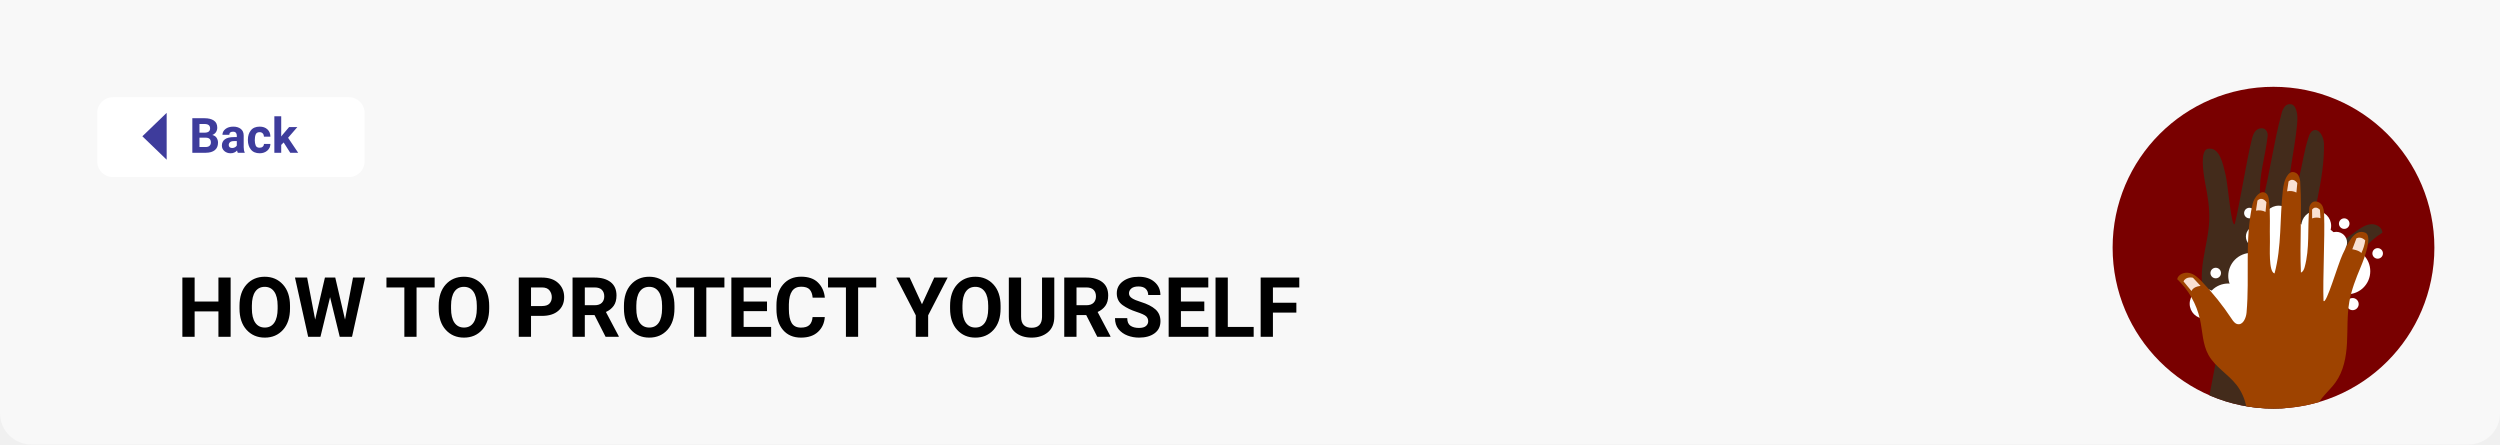
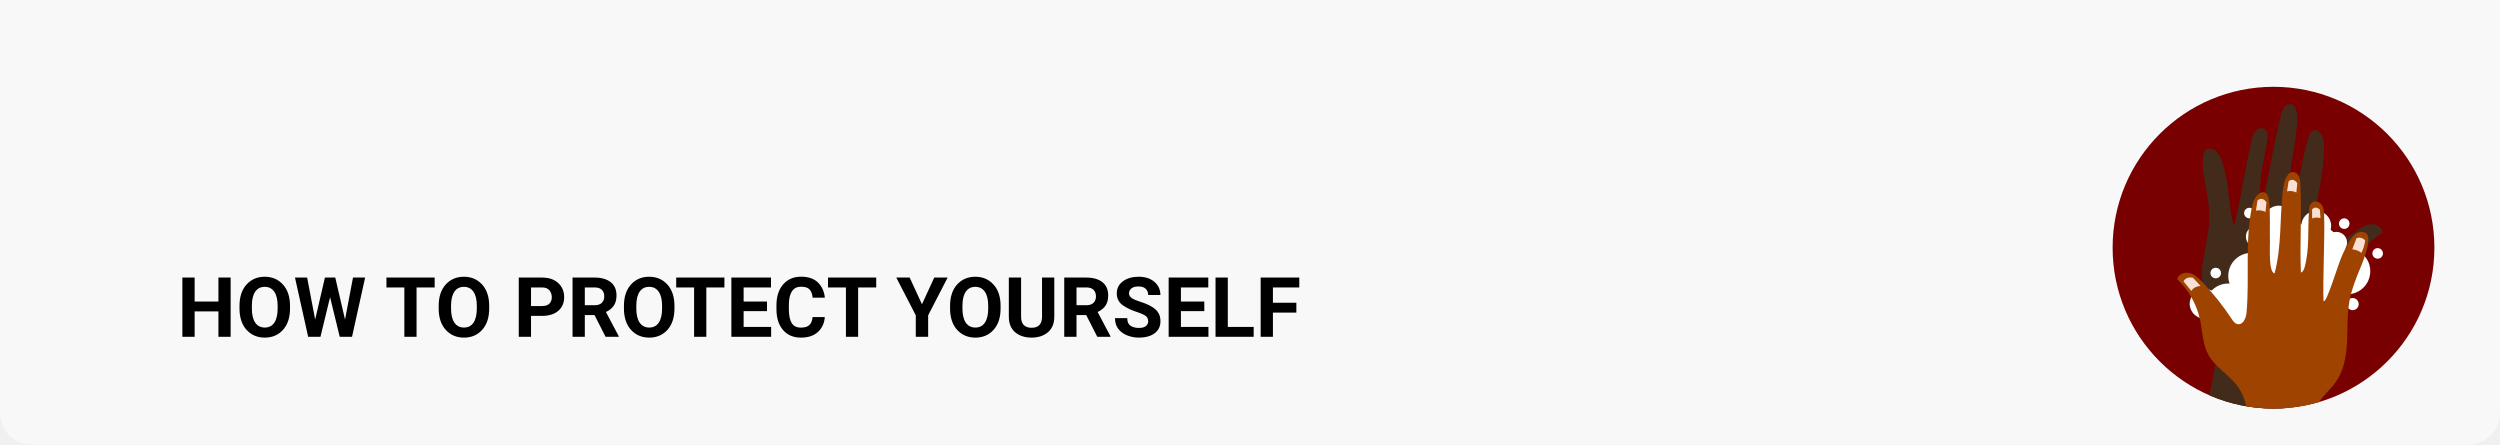
<svg xmlns="http://www.w3.org/2000/svg" width="1440" height="256" viewBox="0 0 1440 256">
  <defs>
    <clipPath id="a">
      <circle cx="92.67" cy="92.67" r="92.67" fill="none" />
    </clipPath>
  </defs>
  <g transform="translate(-240)">
    <path d="M0,0H1440a0,0,0,0,1,0,0V238a18,18,0,0,1-18,18H18A18,18,0,0,1,0,238V0A0,0,0,0,1,0,0Z" transform="translate(240)" fill="#f8f8f8" />
    <text transform="translate(342 194)" font-size="48" font-family="Roboto-Bold, Roboto" font-weight="700">
      <tspan x="0" y="0">HOW TO PROTECT YOURSELF</tspan>
    </text>
-     <rect width="154" height="46" rx="9" transform="translate(296 56)" fill="#fff" />
-     <text transform="translate(349 88)" fill="#3e3c9c" font-size="28" font-family="Roboto-Bold, Roboto" font-weight="700">
-       <tspan x="0" y="0">Back</tspan>
-     </text>
-     <path d="M13.5,0,27,14H0Z" transform="translate(322 92) rotate(-90)" fill="#3e3c9c" />
    <g transform="translate(969.821 -193.746)">
      <g transform="translate(487.046 243.746)" clip-path="url(#a)">
        <circle cx="92.67" cy="92.67" r="92.67" fill="#790000" />
        <g transform="translate(37.19 9.96)">
          <g transform="translate(14.146)">
            <path d="M531.333,437.8q4.368-22.89,8.736-45.779c.616-3.224,1.233-6.52.731-9.786-.912-5.94-5.318-10.807-7.8-16.339-3.307-7.379-3.08-15.727-1.887-23.6s3.295-15.629,3.545-23.6c.218-6.943-.974-13.881-2.3-20.74-1.3-6.762-2.926-18.58,1.13-20,7.137-1.672,9.061,8.755,10.541,14.818s3.278,30.786,5.306,28.433c3.087-12.538,6.623-35.787,9.71-48.325.491-1.995,1.042-4.095,2.526-5.534s4.233-1.853,5.663-.3a4.7,4.7,0,0,1,1.028,3.71c-1.429,12.114-5.045,22.347-4.337,33.734.081,1.285.342,2.746,1.459,3.455,4.326-16.955,6.375-33.679,10.852-50.217a9.663,9.663,0,0,1,2.015-4.3,3.757,3.757,0,0,1,4.459-.879,4.358,4.358,0,0,1,1.567,1.939c1.368,2.892,1.236,6.192.956,9.331-1.43,15.967-6.024,31.681-5.064,47.732,3.64-.1,5.645-14.525,6.353-17.489,1.783-7.475,2.908-15.759,5.376-23.034.482-1.418,1.088-2.963,2.456-3.632,3.539-1.732,6.289,3.675,6.361,7.563.388,20.972-6.917,41.149-9.382,61.924-.375,3.164.52,7.655,3.8,7.6,1.519-.025,2.718-1.158,3.77-2.2a151.8,151.8,0,0,1,21.358-17.645c2.386-1.63,4.992-3.25,7.935-3.327s6.192,2.046,6.183,4.911a45.668,45.668,0,0,0-17.573,19.972c-2.908,6.474-4.363,13.786-9.046,19.162-5.16,5.922-13.355,8.465-19.359,13.578-7.07,6.023-10.577,15.251-11.457,24.433s.6,18.455,2.078,27.614Z" transform="translate(-530.312 -252.14)" fill="#432b1b" />
          </g>
          <g transform="translate(7.2 58.509)">
            <path d="M577.589,310.028a8.576,8.576,0,1,1-8.576-8.576A8.576,8.576,0,0,1,577.589,310.028Z" transform="translate(-517.748 -301.452)" fill="#fff" />
            <path d="M541.61,350.406a8.576,8.576,0,1,1-8.576-8.576A8.576,8.576,0,0,1,541.61,350.406Z" transform="translate(-524.458 -293.921)" fill="#fff" />
            <path d="M595.829,312.571a8.576,8.576,0,1,1-8.576-8.576A8.576,8.576,0,0,1,595.829,312.571Z" transform="translate(-514.346 -300.978)" fill="#fff" />
            <path d="M564.167,317.433a6.21,6.21,0,1,1-6.21-6.21A6.21,6.21,0,0,1,564.167,317.433Z" transform="translate(-519.368 -299.63)" fill="#fff" />
            <path d="M542.486,357.968a6.21,6.21,0,1,1-6.21-6.21A6.211,6.211,0,0,1,542.486,357.968Z" transform="translate(-523.412 -292.07)" fill="#fff" />
            <path d="M548.613,346.862a6.21,6.21,0,1,1-6.21-6.21A6.21,6.21,0,0,1,548.613,346.862Z" transform="translate(-522.269 -294.141)" fill="#fff" />
            <path d="M602.816,320.368a6.21,6.21,0,1,1-6.209-6.21A6.21,6.21,0,0,1,602.816,320.368Z" transform="translate(-512.16 -299.082)" fill="#fff" />
            <path d="M607.373,336.394a6.21,6.21,0,1,1-6.21-6.21A6.21,6.21,0,0,1,607.373,336.394Z" transform="translate(-511.31 -296.093)" fill="#fff" />
            <path d="M609.229,331.16a6.21,6.21,0,1,1-6.21-6.21A6.21,6.21,0,0,1,609.229,331.16Z" transform="translate(-510.964 -297.069)" fill="#fff" />
            <path d="M551.131,304.314a3.041,3.041,0,1,1,1.592,3.995A3.04,3.04,0,0,1,551.131,304.314Z" transform="translate(-519.53 -301.261)" fill="#fff" />
            <path d="M534.791,333.432a3.041,3.041,0,1,1,1.592,3.995A3.041,3.041,0,0,1,534.791,333.432Z" transform="translate(-522.577 -295.831)" fill="#fff" />
            <path d="M613.4,323.9a3.042,3.042,0,1,1,1.594,3.995A3.042,3.042,0,0,1,613.4,323.9Z" transform="translate(-507.917 -297.608)" fill="#fff" />
            <path d="M603,310.641a3.041,3.041,0,1,1-3.041-3.041A3.041,3.041,0,0,1,603,310.641Z" transform="translate(-510.944 -300.305)" fill="#fff" />
            <g transform="translate(3.441 4.58)">
              <circle cx="19.963" cy="19.963" r="19.963" transform="matrix(0.226, -0.974, 0.974, 0.226, 27.884, 38.893)" fill="#fff" />
              <circle cx="13.279" cy="13.279" r="13.279" transform="translate(14.709 28.697) rotate(-22.5)" fill="#fff" />
              <circle cx="13.279" cy="13.279" r="13.279" transform="translate(51.297 20.144) rotate(-45)" fill="#fff" />
              <circle cx="13.279" cy="13.279" r="13.279" transform="translate(0 53.532) rotate(-45)" fill="#fff" />
              <path d="M564.791,349.955a4.88,4.88,0,1,1,4.879,4.879A4.879,4.879,0,0,1,564.791,349.955Z" transform="translate(-520.377 -297.896)" fill="#fff" />
              <circle cx="9.005" cy="9.005" r="9.005" transform="translate(23.832 42.027)" fill="#fff" />
              <path d="M586.1,338.805a3.495,3.495,0,1,1,3.494,3.494A3.5,3.5,0,0,1,586.1,338.805Z" transform="translate(-516.402 -299.718)" fill="#fff" />
              <path d="M559.678,363.62a3.495,3.495,0,1,1,3.494,3.494A3.494,3.494,0,0,1,559.678,363.62Z" transform="translate(-521.33 -295.089)" fill="#fff" />
            </g>
            <g transform="translate(23.468 13.329)">
              <circle cx="19.963" cy="19.963" r="19.963" transform="translate(20.806 28.232) rotate(-45)" fill="#fff" />
              <circle cx="13.279" cy="13.279" r="13.279" transform="translate(10.491 40.948) rotate(-47.415)" fill="#fff" />
              <circle cx="13.279" cy="13.279" r="13.279" transform="translate(53.993 11.138)" fill="#fff" />
              <circle cx="13.279" cy="13.279" r="13.279" transform="matrix(0.23, -0.973, 0.973, 0.23, 0, 67.677)" fill="#fff" />
              <path d="M579.306,360.929a4.88,4.88,0,1,1,4.879,4.88A4.88,4.88,0,0,1,579.306,360.929Z" transform="translate(-537.696 -304.598)" fill="#fff" />
              <circle cx="9.005" cy="9.005" r="9.005" transform="translate(18.304 50.341) rotate(-22.059)" fill="#fff" />
              <path d="M600.614,349.779a3.495,3.495,0,1,1,3.494,3.5A3.495,3.495,0,0,1,600.614,349.779Z" transform="translate(-533.722 -306.419)" fill="#fff" />
              <path d="M574.193,374.6a3.495,3.495,0,1,1,3.494,3.494A3.494,3.494,0,0,1,574.193,374.6Z" transform="translate(-538.65 -301.791)" fill="#fff" />
            </g>
          </g>
          <g transform="translate(0 39.115)">
            <path d="M596.474,477.106l.8-46.6c.057-3.282.126-6.635,1.284-9.729,2.107-5.628,7.414-9.493,10.972-14.4,4.745-6.547,6.228-14.766,6.668-22.717s-.032-15.972,1.351-23.829c1.206-6.841,3.79-13.389,6.487-19.834,2.658-6.353,6.66-17.59,2.979-19.805-6.644-3.094-10.66,6.719-13.346,12.352s-9.5,29.468-11,26.751c-.462-12.9.827-36.387.367-49.291-.074-2.053-.183-4.22-1.342-5.934s-3.766-2.679-5.483-1.45a4.7,4.7,0,0,0-1.763,3.422c-1.077,12.151.372,22.907-2.647,33.908-.341,1.241-.9,2.617-2.135,3.084-.771-17.481.641-34.271-.364-51.373a9.658,9.658,0,0,0-1.092-4.624,3.758,3.758,0,0,0-4.186-1.771,4.354,4.354,0,0,0-1.93,1.578c-1.93,2.551-2.476,5.808-2.842,8.938-1.863,15.922-.577,32.243-4.795,47.76-3.544-.842-2.559-15.372-2.647-18.418-.218-7.681.374-16.021-.556-23.646-.182-1.487-.459-3.123-1.662-4.058-3.111-2.419-6.907,2.313-7.772,6.1-4.664,20.449-1.635,41.693-3.467,62.534-.28,3.174-2.073,7.387-5.274,6.663-1.482-.335-2.425-1.688-3.242-2.926a151.615,151.615,0,0,0-17.3-21.637c-2-2.083-4.223-4.2-7.088-4.878s-6.481.737-7.056,3.544a45.669,45.669,0,0,1,13.123,23.142c1.523,6.932,1.455,14.386,4.941,20.606,3.839,6.852,11.343,11.014,16.176,17.248,5.69,7.339,7.238,17.089,6.223,26.256s-4.358,17.944-7.676,26.607Z" transform="translate(-518.39 -285.107)" fill="#9e4300" />
          </g>
          <g transform="translate(3.645 43.611)">
            <path d="M603.4,323.659s3.995.6,5.208,2.194a23.771,23.771,0,0,0,2.241-7.274s-2.232-2.569-5.051-1.228Z" transform="translate(-506.18 -283.662)" fill="#f9e0d2" />
            <path d="M583.913,308.606a7.183,7.183,0,0,1,4.791-.125l-.294-4.809s-2.438-2.8-4.534-.136Z" transform="translate(-509.821 -286.38)" fill="#f9e0d2" />
            <path d="M571.737,295.524a8.136,8.136,0,0,1,5.377.7l.514-5.427s-2.234-3.552-5.044-.947Z" transform="translate(-512.085 -288.896)" fill="#f9e0d2" />
            <path d="M556.629,304.941a8.344,8.344,0,0,1,5.517.719l.527-5.568s-2.292-3.645-5.174-.972Z" transform="translate(-514.903 -287.172)" fill="#f9e0d2" />
            <path d="M526.085,344.154s.6-2.488,5.2-3l-4.383-4.691s-3.995-1.025-5.439,2.123Z" transform="translate(-521.462 -280.054)" fill="#f9e0d2" />
          </g>
        </g>
        <circle cx="92.67" cy="92.67" r="92.67" transform="translate(1.187 -4.746)" fill="none" />
      </g>
    </g>
  </g>
</svg>
